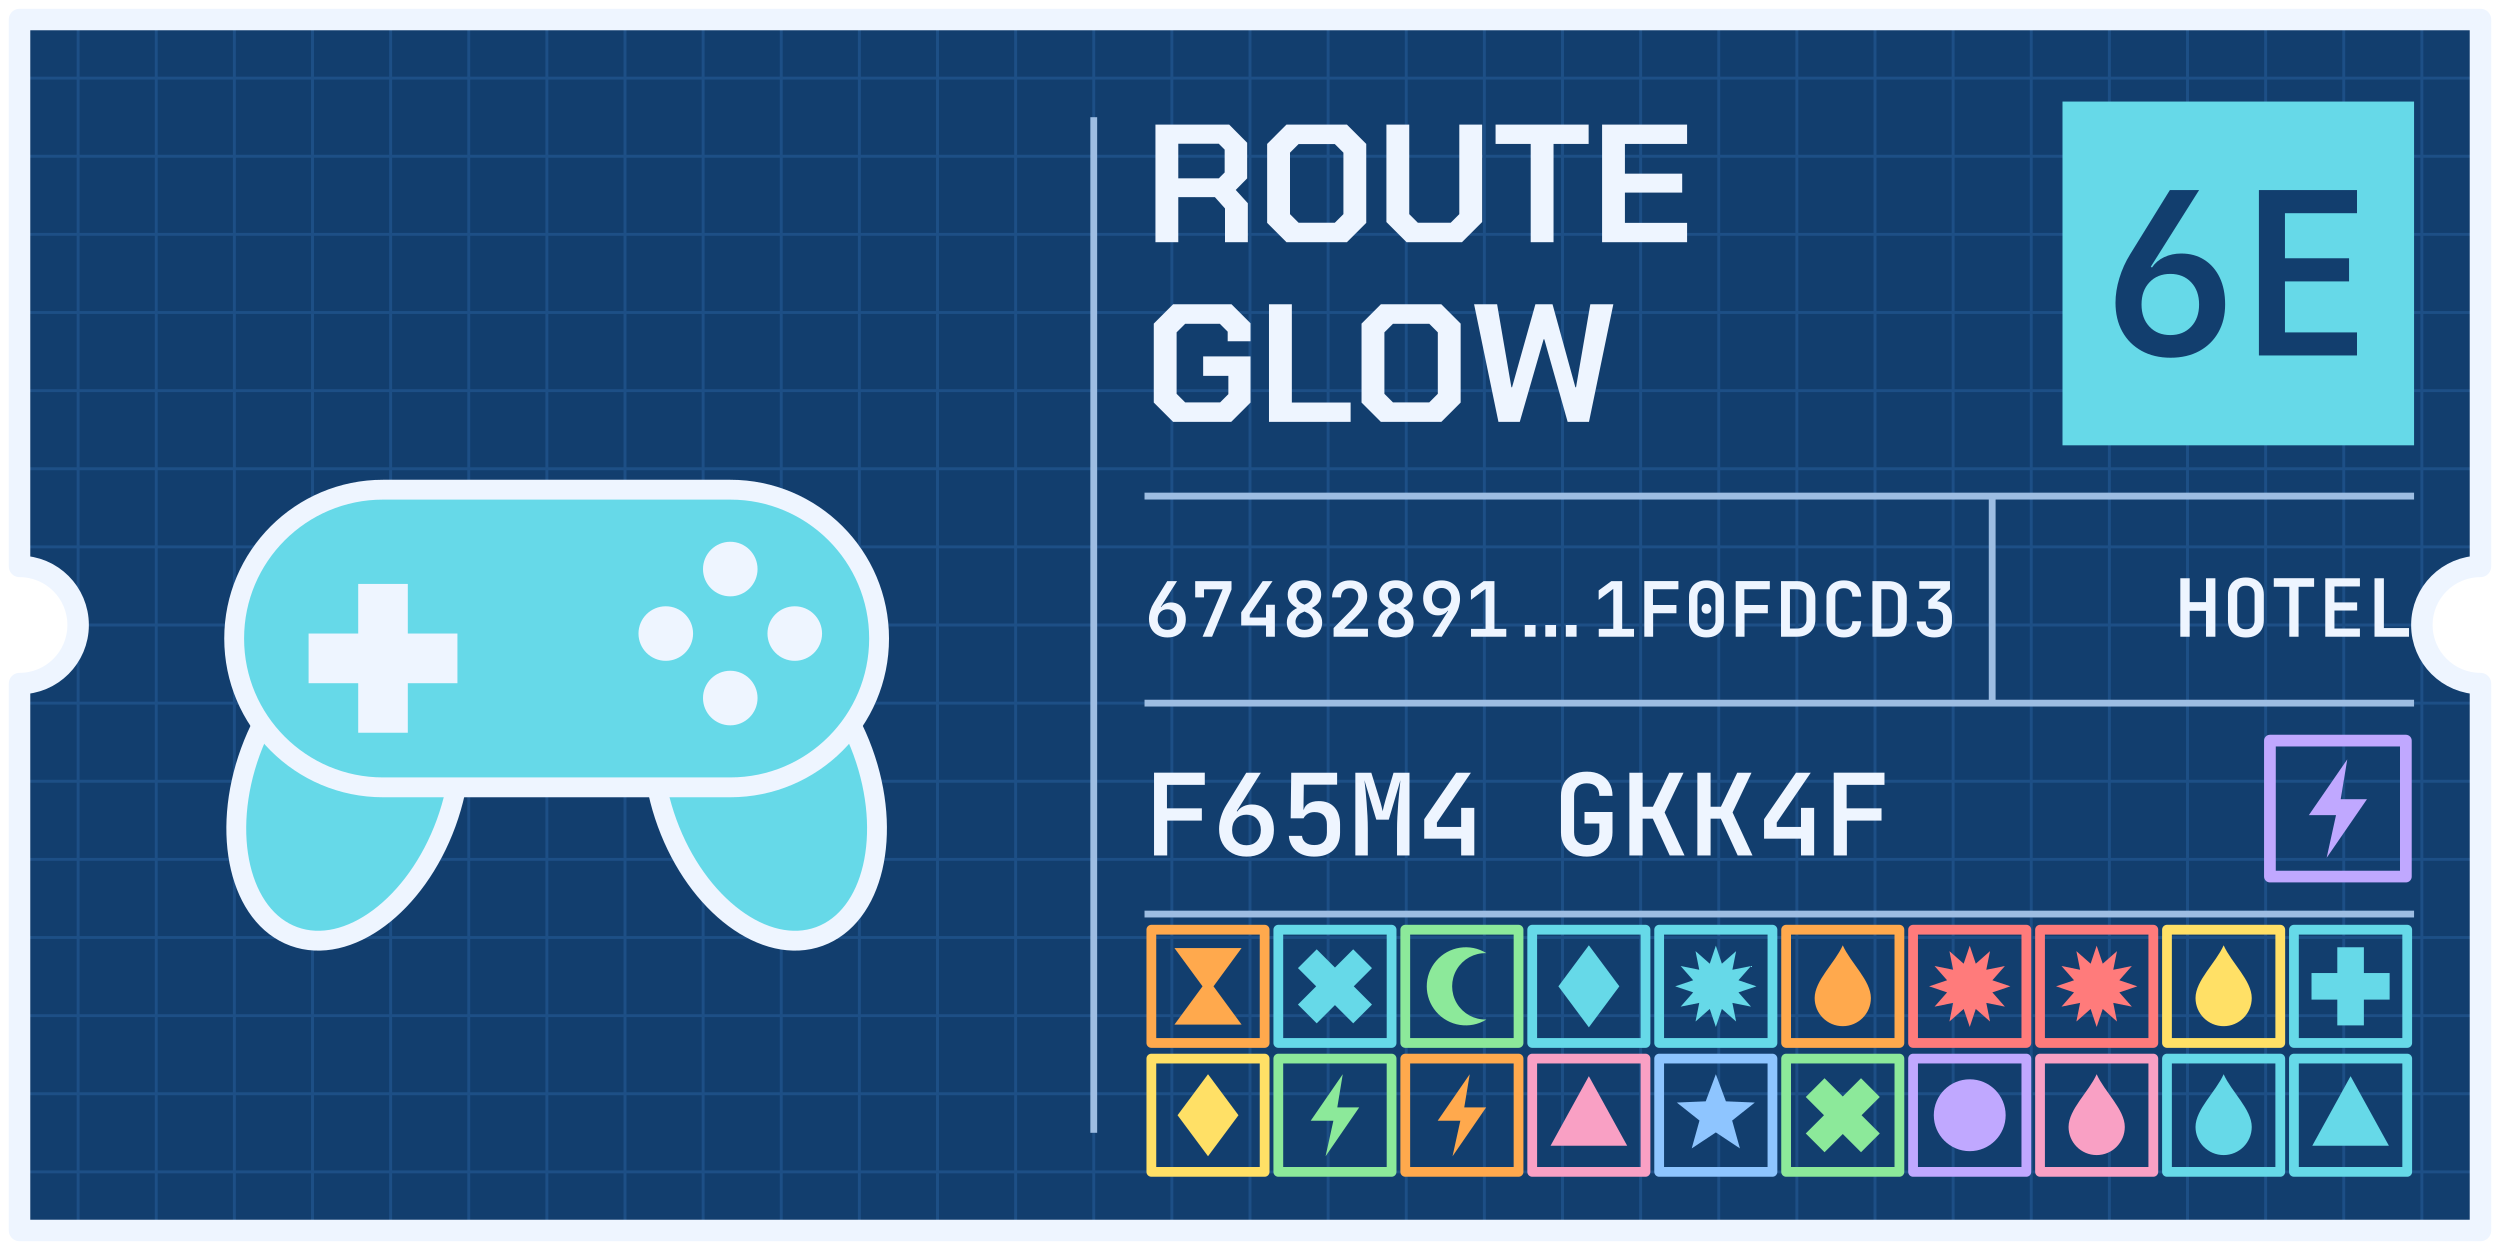
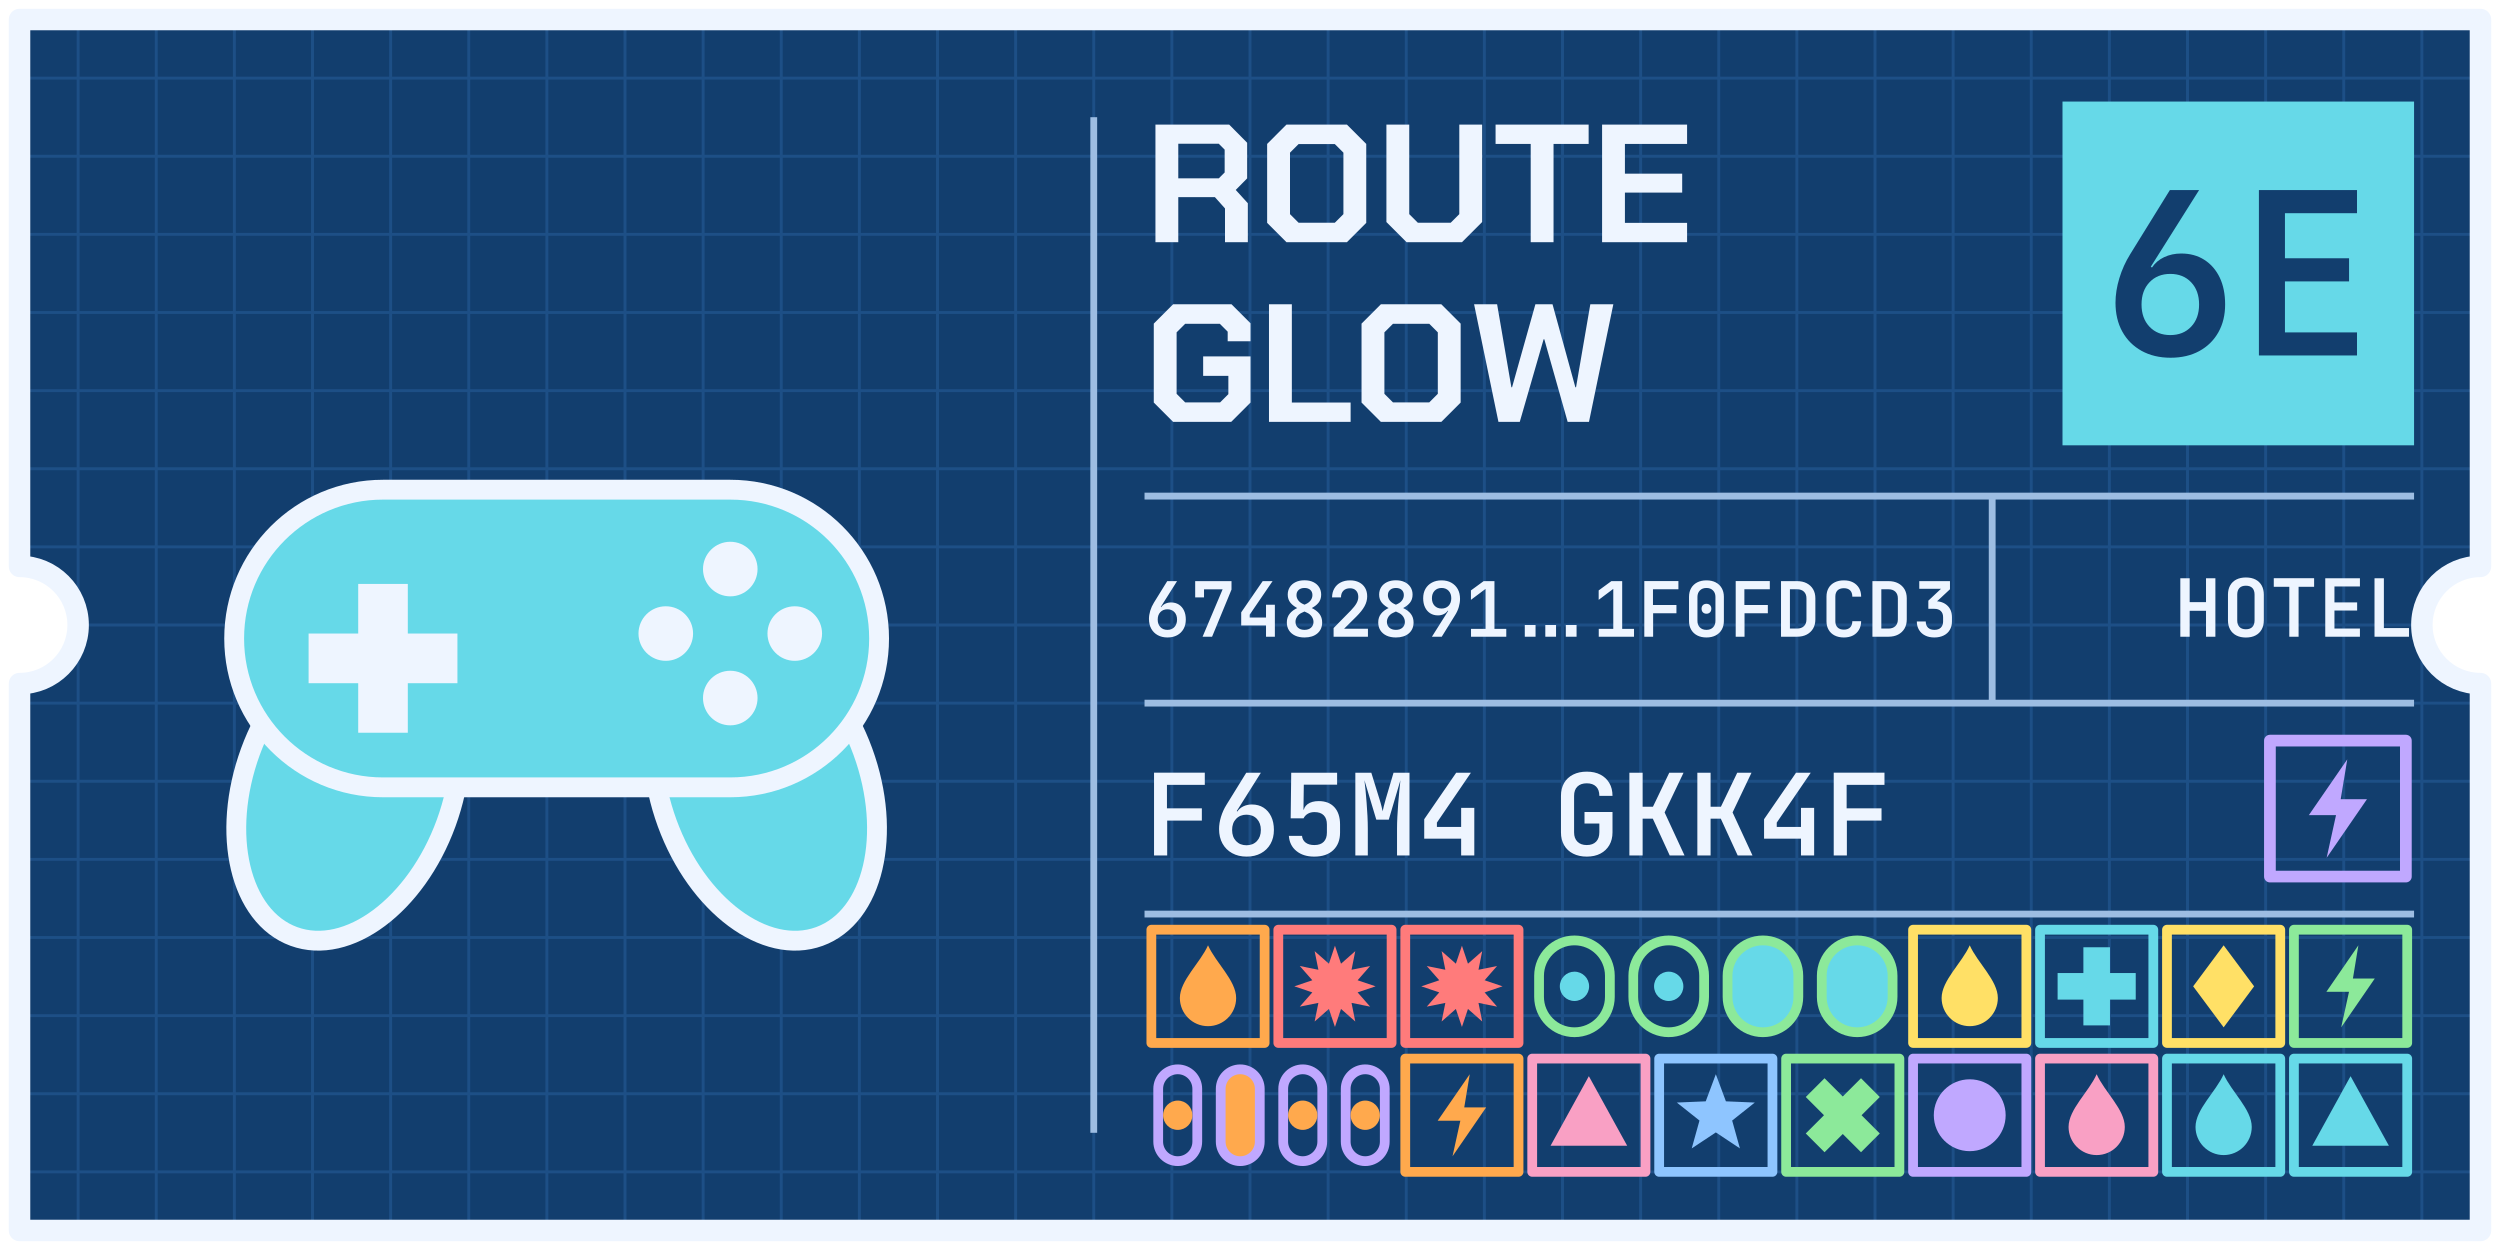
<svg xmlns="http://www.w3.org/2000/svg" viewBox="0 0 960 480" width="256" height="128">
  <defs>
    <clipPath id="c0">
      <path d="M7.5 7.5L952.5 7.5L952.5 7.5L952.5 217.5L952.5 217.5C940.07 217.5 930 227.57 930 240C930 252.43 940.07 262.5 952.5 262.5L952.5 472.5L952.5 472.5L7.5 472.5L7.5 472.5L7.5 262.5L7.5 262.5C19.93 262.5 30 252.43 30 240C30 227.57 19.93 217.5 7.5 217.5L7.5 7.5Z" />
    </clipPath>
    <clipPath id="c1">
      <path d="M7.5 0L420 0L420 480L7.5 480Z" />
    </clipPath>
  </defs>
  <path d="M7.5 7.5L952.5 7.5L952.5 7.5L952.5 217.5L952.5 217.5C940.07 217.5 930 227.57 930 240C930 252.43 940.07 262.5 952.5 262.5L952.5 472.5L952.5 472.5L7.5 472.5L7.5 472.5L7.5 262.5L7.5 262.5C19.93 262.5 30 252.43 30 240C30 227.57 19.93 217.5 7.5 217.5L7.5 7.5Z" fill="#123E6E" />
  <g clip-path="url(#c0)">
    <path d="M30 0L30 480M60 0L60 480M90 0L90 480M120 0L120 480M150 0L150 480M180 0L180 480M210 0L210 480M240 0L240 480M270 0L270 480M300 0L300 480M330 0L330 480M360 0L360 480M390 0L390 480M420 0L420 480M450 0L450 480M480 0L480 480M510 0L510 480M540 0L540 480M570 0L570 480M600 0L600 480M630 0L630 480M660 0L660 480M690 0L690 480M720 0L720 480M750 0L750 480M780 0L780 480M810 0L810 480M840 0L840 480M870 0L870 480M900 0L900 480M930 0L930 480M0 30L960 30M0 60L960 60M0 90L960 90M0 120L960 120M0 150L960 150M0 180L960 180M0 210L960 210M0 240L960 240M0 270L960 270M0 300L960 300M0 330L960 330M0 360L960 360M0 390L960 390M0 420L960 420M0 450L960 450" fill="none" stroke="#1D4F86" stroke-width="1.12" stroke-linejoin="round" />
    <g clip-path="url(#c1)" />
  </g>
  <path d="M171.32 316.06L171.32 316.06C159.78 347.68 133.59 367.18 112.84 359.6C92.08 352.03 84.62 320.25 96.16 288.62C107.7 257 133.89 237.5 154.64 245.08C175.4 252.65 182.86 284.43 171.32 316.06" fill="#66D9E8" />
  <path d="M171.32 316.06L171.32 316.06C159.78 347.68 133.59 367.18 112.84 359.6C92.08 352.03 84.62 320.25 96.16 288.62C107.7 257 133.89 237.5 154.64 245.08C175.4 252.65 182.86 284.43 171.32 316.06" fill="none" stroke="#EEF5FF" stroke-width="7.62" stroke-linecap="round" stroke-linejoin="round" />
  <path d="M331.34 288.62L331.34 288.62C342.88 320.25 335.42 352.03 314.66 359.6C293.91 367.18 267.72 347.68 256.18 316.06C244.64 284.43 252.1 252.65 272.86 245.08C293.61 237.5 319.8 257 331.34 288.62" fill="#66D9E8" />
  <path d="M331.34 288.62L331.34 288.62C342.88 320.25 335.42 352.03 314.66 359.6C293.91 367.18 267.72 347.68 256.18 316.06C244.64 284.43 252.1 252.65 272.86 245.08C293.61 237.5 319.8 257 331.34 288.62" fill="none" stroke="#EEF5FF" stroke-width="7.62" stroke-linecap="round" stroke-linejoin="round" />
  <path d="M147.07 188.04L280.43 188.04L280.43 188.04C311.99 188.04 337.57 213.63 337.57 245.19L337.57 245.19L337.57 245.19C337.57 276.75 311.99 302.34 280.43 302.34L147.07 302.34L147.07 302.34C115.51 302.34 89.92 276.75 89.92 245.19L89.92 245.19L89.92 245.19C89.92 213.63 115.51 188.04 147.07 188.04Z" fill="#66D9E8" />
  <path d="M147.07 188.04L280.43 188.04L280.43 188.04C311.99 188.04 337.57 213.63 337.57 245.19L337.57 245.19L337.57 245.19C337.57 276.75 311.99 302.34 280.43 302.34L147.07 302.34L147.07 302.34C115.51 302.34 89.92 276.75 89.92 245.19L89.92 245.19L89.92 245.19C89.92 213.63 115.51 188.04 147.07 188.04Z" fill="none" stroke="#EEF5FF" stroke-width="7.62" stroke-linecap="round" stroke-linejoin="round" />
  <path d="M137.55 224.24L156.6 224.24L156.6 243.29L175.65 243.29L175.65 262.34L156.6 262.34L156.6 281.38L137.55 281.38L137.55 262.34L118.5 262.34L118.5 243.29L137.55 243.29ZM290.9 218.52L290.9 218.52C290.9 224.31 286.21 229 280.43 229C274.64 229 269.95 224.31 269.95 218.52C269.95 212.73 274.64 208.04 280.43 208.04C286.21 208.04 290.9 212.73 290.9 218.52M315.67 243.29L315.67 243.29C315.67 249.07 310.98 253.76 305.19 253.76C299.4 253.76 294.71 249.07 294.71 243.29C294.71 237.5 299.4 232.81 305.19 232.81C310.98 232.81 315.67 237.5 315.67 243.29M266.14 243.29L266.14 243.29C266.14 249.07 261.45 253.76 255.66 253.76C249.87 253.76 245.18 249.07 245.18 243.29C245.18 237.5 249.87 232.81 255.66 232.81C261.45 232.81 266.14 237.5 266.14 243.29M290.9 268.05L290.9 268.05C290.9 273.84 286.21 278.53 280.43 278.53C274.64 278.53 269.95 273.84 269.95 268.05C269.95 262.26 274.64 257.57 280.43 257.57C286.21 257.57 290.9 262.26 290.9 268.05" fill="#EEF5FF" />
  <path d="M420 45L420 435" fill="none" stroke="#9DBDE2" stroke-width="2.62" stroke-linejoin="round" />
  <path d="M479.17 78.04L479.17 93L470.4 93L470.4 80.04L466.53 75.71L452.46 75.71L452.46 93L443.69 93L443.69 47.85L472.01 47.85L478.91 54.82L478.91 68.49L474.52 72.94ZM452.46 68.49L468.01 68.49L470.27 66.23L470.27 57.46L468.01 55.2L452.46 55.2ZM486.58 85.58L486.58 55.27L494 47.85L517.22 47.85L524.64 55.27L524.64 85.58L517.22 93L494 93ZM512.58 85.52L515.87 82.23L515.87 58.62L512.58 55.33L498.65 55.33L495.36 58.62L495.36 82.23L498.65 85.52ZM532.38 85.26L532.38 47.85L541.15 47.85L541.15 82.23L544.44 85.52L557.08 85.52L560.37 82.23L560.37 47.85L569.14 47.85L569.14 85.26L561.4 93L540.12 93ZM587.79 55.27L574.3 55.27L574.3 47.85L610.04 47.85L610.04 55.27L596.56 55.27L596.56 93L587.79 93ZM615.2 47.85L647.84 47.85L647.84 55.27L623.97 55.27L623.97 66.68L645.96 66.68L645.96 73.97L623.97 73.97L623.97 85.58L647.84 85.58L647.84 93L615.2 93Z" fill="#EEF5FF" />
  <path d="M443.05 154.58L443.05 124.27L450.47 116.85L472.91 116.85L480.2 124.14L480.2 131.04L471.43 131.04L471.43 127.36L468.4 124.33L455.11 124.33L451.82 127.62L451.82 151.23L455.11 154.52L468.52 154.52L471.69 151.36L471.69 144.33L462.01 144.33L462.01 136.85L480.2 136.85L480.2 154.58L472.78 162L450.47 162ZM487.29 116.85L496.07 116.85L496.07 154.58L518.64 154.58L518.64 162L487.29 162ZM522.83 154.58L522.83 124.27L530.25 116.85L553.47 116.85L560.89 124.27L560.89 154.58L553.47 162L530.25 162ZM548.83 154.52L552.12 151.23L552.12 127.62L548.83 124.33L534.9 124.33L531.61 127.62L531.61 151.23L534.9 154.52ZM566.05 116.85L574.89 116.85L580.37 148.71L580.63 148.71L589.59 116.85L596.17 116.85L604.94 148.71L605.2 148.71L610.68 116.85L619.52 116.85L610.17 162L601.98 162L593.01 130.27L592.75 130.27L583.59 162L575.4 162Z" fill="#EEF5FF" />
  <path d="M792 39L927 39L927 171L792 171Z" fill="#66D9E8" />
  <path d="M833.49 137.37Q827.14 137.37 822.35 134.72Q817.57 132.06 814.96 127.32Q812.35 122.58 812.35 116.23Q812.35 111.7 813.83 106.83Q815.3 101.96 818 97.61L833.23 72.99L844.45 72.99L825.92 102.4L826.35 102.74Q828.09 100.13 831.05 98.74Q834.01 97.35 837.58 97.35Q842.71 97.35 846.49 99.79Q850.28 102.22 852.37 106.57Q854.45 110.92 854.45 116.92Q854.45 123.02 851.84 127.63Q849.23 132.24 844.54 134.8Q839.84 137.37 833.49 137.37ZM833.4 128.67Q838.36 128.67 841.4 125.45Q844.45 122.23 844.45 116.92Q844.45 111.62 841.4 108.4Q838.36 105.18 833.4 105.18Q828.44 105.18 825.4 108.4Q822.35 111.62 822.35 116.92Q822.35 122.23 825.4 125.45Q828.44 128.67 833.4 128.67ZM867.42 136.5L867.42 72.99L905.09 72.99L905.09 81.86L877.42 81.86L877.42 99.18L902.04 99.18L902.04 108.05L877.42 108.05L877.42 127.63L905.09 127.63L905.09 136.5Z" fill="#123E6E" />
  <path d="M439.5 190.5L927 190.5" fill="none" stroke="#9DBDE2" stroke-width="2.62" stroke-linejoin="round" />
  <path d="M448.3 244.79Q446.17 244.79 444.56 243.9Q442.95 243.01 442.07 241.41Q441.2 239.82 441.2 237.68Q441.2 236.16 441.69 234.53Q442.19 232.89 443.1 231.43L448.22 223.15L451.99 223.15L445.76 233.03L445.91 233.15Q446.49 232.27 447.49 231.81Q448.48 231.34 449.68 231.34Q451.4 231.34 452.68 232.16Q453.95 232.98 454.65 234.44Q455.35 235.9 455.35 237.92Q455.35 239.97 454.48 241.52Q453.6 243.07 452.02 243.93Q450.44 244.79 448.3 244.79ZM448.28 241.87Q449.94 241.87 450.97 240.79Q451.99 239.7 451.99 237.92Q451.99 236.13 450.97 235.05Q449.94 233.97 448.28 233.97Q446.61 233.97 445.58 235.05Q444.56 236.13 444.56 237.92Q444.56 239.7 445.58 240.79Q446.61 241.87 448.28 241.87ZM461.79 244.5L469.48 226.31L462.34 226.31L462.34 229.41L458.95 229.41L458.95 223.15L472.9 223.15L472.9 226.39L465.44 244.5ZM486.15 244.5L486.15 240.17L476.62 240.17L476.62 235.14L484.87 223.15L488.67 223.15L479.89 236.02L479.89 237.13L486.15 237.13L486.15 232.22L489.55 232.22L489.55 244.5ZM500.93 244.79Q498.85 244.79 497.33 244.08Q495.81 243.36 494.97 242.06Q494.14 240.76 494.14 239Q494.14 237.07 495.21 235.7Q496.27 234.32 498.44 233.33L501.6 231.89Q502.71 231.37 503.34 230.47Q503.97 229.58 503.97 228.5Q503.97 227.24 503.15 226.51Q502.33 225.78 500.93 225.78Q499.52 225.78 498.69 226.53Q497.85 227.27 497.85 228.53Q497.85 229.58 498.48 230.46Q499.11 231.34 500.19 231.86L503.35 233.3Q505.63 234.35 506.67 235.74Q507.71 237.13 507.71 239Q507.71 241.66 505.88 243.23Q504.05 244.79 500.93 244.79ZM500.93 241.87Q502.5 241.87 503.44 241.02Q504.38 240.17 504.38 238.83Q504.38 237.74 503.73 236.79Q503.09 235.84 501.98 235.32L498.67 233.77Q496.6 232.77 495.54 231.47Q494.49 230.17 494.49 228.35Q494.49 226.72 495.28 225.47Q496.07 224.23 497.52 223.53Q498.97 222.83 500.93 222.83Q502.88 222.83 504.32 223.53Q505.75 224.23 506.54 225.47Q507.33 226.72 507.33 228.35Q507.33 230.2 506.29 231.48Q505.25 232.77 503.15 233.79L499.81 235.34Q498.73 235.84 498.1 236.78Q497.47 237.71 497.47 238.77Q497.47 240.17 498.41 241.02Q499.35 241.87 500.93 241.87ZM512.1 244.5L512.1 241.17L518.74 234.41Q520.2 232.89 520.89 231.67Q521.58 230.46 521.58 229.23Q521.58 227.68 520.73 226.79Q519.88 225.9 518.42 225.9Q516.78 225.9 515.86 226.83Q514.94 227.77 514.94 229.41L511.51 229.41Q511.54 227.39 512.41 225.93Q513.27 224.46 514.82 223.66Q516.37 222.86 518.45 222.86Q520.43 222.86 521.91 223.62Q523.39 224.38 524.19 225.75Q525 227.13 525 229Q525 230.93 524 232.77Q523.01 234.61 520.79 236.81L516.14 241.43L525.29 241.43L525.29 244.5ZM536.03 244.79Q533.95 244.79 532.43 244.08Q530.91 243.36 530.07 242.06Q529.24 240.76 529.24 239Q529.24 237.07 530.31 235.7Q531.37 234.32 533.54 233.33L536.7 231.89Q537.81 231.37 538.44 230.47Q539.07 229.58 539.07 228.5Q539.07 227.24 538.25 226.51Q537.43 225.78 536.03 225.78Q534.62 225.78 533.79 226.53Q532.95 227.27 532.95 228.53Q532.95 229.58 533.58 230.46Q534.21 231.34 535.29 231.86L538.45 233.3Q540.73 234.35 541.77 235.74Q542.81 237.13 542.81 239Q542.81 241.66 540.98 243.23Q539.15 244.79 536.03 244.79ZM536.03 241.87Q537.6 241.87 538.54 241.02Q539.48 240.17 539.48 238.83Q539.48 237.74 538.83 236.79Q538.19 235.84 537.08 235.32L533.77 233.77Q531.7 232.77 530.64 231.47Q529.59 230.17 529.59 228.35Q529.59 226.72 530.38 225.47Q531.17 224.23 532.62 223.53Q534.07 222.83 536.03 222.83Q537.98 222.83 539.42 223.53Q540.85 224.23 541.64 225.47Q542.43 226.72 542.43 228.35Q542.43 230.2 541.39 231.48Q540.35 232.77 538.25 233.79L534.91 235.34Q533.83 235.84 533.2 236.78Q532.57 237.71 532.57 238.77Q532.57 240.17 533.51 241.02Q534.45 241.87 536.03 241.87ZM549.86 244.5L556.09 234.61L555.94 234.5Q555.36 235.37 554.36 235.84Q553.37 236.31 552.17 236.31Q550.45 236.31 549.17 235.49Q547.9 234.67 547.2 233.19Q546.5 231.72 546.5 229.73Q546.5 227.65 547.37 226.12Q548.25 224.58 549.85 223.72Q551.44 222.86 553.55 222.86Q555.71 222.86 557.3 223.75Q558.9 224.64 559.78 226.22Q560.65 227.8 560.65 229.96Q560.65 231.48 560.17 233.12Q559.69 234.76 558.75 236.22L553.63 244.5ZM553.58 233.68Q555.24 233.68 556.27 232.6Q557.29 231.51 557.29 229.73Q557.29 227.94 556.27 226.86Q555.24 225.78 553.58 225.78Q551.91 225.78 550.88 226.86Q549.86 227.94 549.86 229.73Q549.86 231.51 550.88 232.6Q551.91 233.68 553.58 233.68ZM564.87 244.5L564.87 241.49L570.45 241.49L570.45 226.13L564.84 230.34L564.84 226.72L569.72 223.15L573.87 223.15L573.87 241.49L578.41 241.49L578.41 244.5Z" fill="#EEF5FF" />
  <path d="M585.52 240L589.65 240L589.65 244.5L585.52 244.5ZM593.4 240L597.52 240L597.52 244.5L593.4 244.5ZM601.27 240L605.4 240L605.4 244.5L601.27 244.5Z" fill="#EEF5FF" />
  <path d="M613.92 244.5L613.92 241.49L619.5 241.49L619.5 226.13L613.89 230.34L613.89 226.72L618.77 223.15L622.92 223.15L622.92 241.49L627.46 241.49L627.46 244.5ZM631.41 244.5L631.41 223.12L644.51 223.12L644.51 226.28L634.74 226.28L634.74 232.33L643.75 232.33L643.75 235.49L634.8 235.49L634.8 244.5ZM655.28 244.79Q653.23 244.79 651.72 244Q650.21 243.21 649.4 241.78Q648.58 240.35 648.58 238.45L648.58 229.2Q648.58 227.27 649.4 225.85Q650.21 224.43 651.72 223.64Q653.23 222.86 655.28 222.86Q657.35 222.86 658.84 223.64Q660.34 224.43 661.15 225.85Q661.97 227.27 661.97 229.2L661.97 238.45Q661.97 240.35 661.15 241.78Q660.34 243.21 658.83 244Q657.32 244.79 655.28 244.79ZM655.28 241.87Q656.85 241.87 657.79 240.92Q658.73 239.97 658.73 238.45L658.73 229.2Q658.73 227.68 657.79 226.73Q656.85 225.78 655.28 225.78Q653.7 225.78 652.76 226.73Q651.82 227.68 651.82 229.2L651.82 238.45Q651.82 239.97 652.76 240.92Q653.7 241.87 655.28 241.87ZM655.28 235.67Q654.43 235.67 653.91 235.14Q653.4 234.61 653.4 233.74Q653.4 232.89 653.91 232.38Q654.43 231.86 655.28 231.86Q656.12 231.86 656.64 232.38Q657.15 232.89 657.15 233.74Q657.15 234.61 656.64 235.14Q656.12 235.67 655.28 235.67ZM666.51 244.5L666.51 223.12L679.61 223.12L679.61 226.28L669.84 226.28L669.84 232.33L678.85 232.33L678.85 235.49L669.9 235.49L669.9 244.5ZM683.91 244.5L683.91 223.15L690.05 223.15Q692.22 223.15 693.78 223.97Q695.35 224.79 696.23 226.26Q697.1 227.74 697.1 229.76L697.1 237.86Q697.1 239.88 696.23 241.37Q695.35 242.86 693.78 243.68Q692.22 244.5 690.05 244.5ZM687.33 241.37L690.05 241.37Q691.75 241.37 692.72 240.43Q693.68 239.5 693.68 237.86L693.68 229.76Q693.68 228.15 692.72 227.21Q691.75 226.28 690.05 226.28L687.33 226.28ZM708.04 244.79Q706.02 244.79 704.52 244.03Q703.01 243.27 702.19 241.85Q701.37 240.43 701.37 238.53L701.37 229.11Q701.37 227.18 702.19 225.78Q703.01 224.38 704.52 223.62Q706.02 222.86 708.04 222.86Q710.09 222.86 711.57 223.63Q713.04 224.41 713.86 225.79Q714.68 227.18 714.68 229.11L711.29 229.11Q711.29 227.53 710.44 226.7Q709.59 225.87 708.04 225.87Q706.49 225.87 705.63 226.7Q704.77 227.53 704.77 229.11L704.77 238.53Q704.77 240.08 705.63 240.93Q706.49 241.78 708.04 241.78Q709.59 241.78 710.44 240.93Q711.29 240.08 711.29 238.53L714.68 238.53Q714.68 240.41 713.86 241.82Q713.04 243.24 711.57 244.02Q710.09 244.79 708.04 244.79ZM719.01 244.5L719.01 223.15L725.15 223.15Q727.32 223.15 728.88 223.97Q730.45 224.79 731.33 226.26Q732.2 227.74 732.2 229.76L732.2 237.86Q732.2 239.88 731.33 241.37Q730.45 242.86 728.88 243.68Q727.32 244.5 725.15 244.5ZM722.43 241.37L725.15 241.37Q726.85 241.37 727.82 240.43Q728.78 239.5 728.78 237.86L728.78 229.76Q728.78 228.15 727.82 227.21Q726.85 226.28 725.15 226.28L722.43 226.28ZM742.79 244.79Q740.74 244.79 739.24 244.03Q737.73 243.27 736.9 241.88Q736.06 240.49 736.06 238.65L739.49 238.65Q739.49 240.17 740.36 241.02Q741.24 241.87 742.82 241.87Q744.43 241.87 745.29 240.99Q746.15 240.11 746.15 238.65L746.15 237.01Q746.15 235.49 745.28 234.64Q744.4 233.79 742.82 233.79L740.48 233.79L740.48 230.66L745.34 226.1L737 226.1L737 223.15L748.79 223.15L748.79 226.28L742.85 231.81L742.85 230.84Q745.95 230.84 747.75 232.51Q749.55 234.17 749.55 237.01L749.55 238.65Q749.55 240.49 748.73 241.88Q747.91 243.27 746.37 244.03Q744.84 244.79 742.79 244.79Z" fill="#EEF5FF" />
  <path d="M765 190.5L765 270" fill="none" stroke="#9DBDE2" stroke-width="2.62" stroke-linejoin="round" />
  <path d="M837.24 244.5L837.24 222.05L840.84 222.05L840.84 231.22L847.11 231.22L847.11 222.05L850.71 222.05L850.71 244.5L847.11 244.5L847.11 234.54L840.84 234.54L840.84 244.5ZM862.42 244.81Q860.3 244.81 858.75 244.01Q857.2 243.21 856.37 241.72Q855.54 240.23 855.54 238.23L855.54 228.33Q855.54 226.3 856.37 224.82Q857.2 223.34 858.75 222.54Q860.3 221.75 862.42 221.75Q864.58 221.75 866.11 222.54Q867.65 223.34 868.48 224.82Q869.31 226.3 869.31 228.33L869.31 238.23Q869.31 240.23 868.48 241.72Q867.65 243.21 866.11 244.01Q864.58 244.81 862.42 244.81ZM862.42 241.64Q864.05 241.64 864.9 240.75Q865.75 239.86 865.75 238.23L865.75 228.33Q865.75 226.67 864.9 225.79Q864.05 224.91 862.42 224.91Q860.8 224.91 859.95 225.79Q859.1 226.67 859.1 228.33L859.1 238.23Q859.1 239.86 859.96 240.75Q860.83 241.64 862.42 241.64ZM879.09 244.5L879.09 225.34L873.13 225.34L873.13 222.02L888.62 222.02L888.62 225.34L882.66 225.34L882.66 244.5ZM892.9 244.5L892.9 222.05L906.21 222.05L906.21 225.19L896.43 225.19L896.43 231.31L905.14 231.31L905.14 234.44L896.43 234.44L896.43 241.36L906.21 241.36L906.21 244.5ZM911.81 244.5L911.81 222.05L915.41 222.05L915.41 241.18L925.06 241.18L925.06 244.5Z" fill="#EEF5FF" />
  <path d="M439.5 270L927 270" fill="none" stroke="#9DBDE2" stroke-width="2.62" stroke-linejoin="round" />
  <path d="M443.15 328.5L443.15 296.7L462.64 296.7L462.64 301.4L448.11 301.4L448.11 310.4L461.51 310.4L461.51 315.1L448.2 315.1L448.2 328.5ZM478.69 328.94Q475.52 328.94 473.13 327.61Q470.73 326.28 469.43 323.91Q468.12 321.54 468.12 318.36Q468.12 316.1 468.86 313.67Q469.6 311.23 470.95 309.06L478.56 296.74L484.17 296.74L474.91 311.45L475.13 311.62Q476 310.32 477.48 309.62Q478.95 308.92 480.74 308.92Q483.3 308.92 485.2 310.14Q487.09 311.36 488.13 313.54Q489.18 315.71 489.18 318.71Q489.18 321.76 487.87 324.06Q486.57 326.37 484.22 327.65Q481.87 328.94 478.69 328.94ZM478.65 324.58Q481.13 324.58 482.65 322.98Q484.17 321.37 484.17 318.71Q484.17 316.06 482.65 314.45Q481.13 312.84 478.65 312.84Q476.17 312.84 474.65 314.45Q473.13 316.06 473.13 318.71Q473.13 321.37 474.65 322.98Q476.17 324.58 478.65 324.58ZM504.66 328.94Q500.44 328.94 497.81 326.78Q495.18 324.63 494.92 320.97L499.97 320.97Q500.14 322.63 501.36 323.56Q502.58 324.5 504.71 324.5Q507.1 324.5 508.32 323.24Q509.54 321.98 509.54 319.71L509.54 316.62Q509.54 314.32 508.32 313.08Q507.1 311.84 504.75 311.84Q503.27 311.84 502.18 312.49Q501.1 313.14 500.57 314.23L495.62 314.23L495.83 296.74L513.45 296.74L513.45 301.31L500.66 301.31L500.53 310.88L501.79 310.88L500.53 312.01Q500.53 309.97 502.12 308.79Q503.71 307.62 506.4 307.62Q510.27 307.62 512.43 309.99Q514.58 312.36 514.58 316.62L514.58 319.71Q514.58 323.98 511.97 326.46Q509.36 328.94 504.66 328.94ZM520.45 328.5L520.45 296.74L526.59 296.74L529.72 306.88Q530.2 308.36 530.5 309.64Q530.81 310.93 530.94 311.53Q531.07 310.93 531.37 309.64Q531.68 308.36 532.11 306.88L535.11 296.74L541.25 296.74L541.25 328.5L536.46 328.5L536.46 318.23Q536.46 316.1 536.59 313.58Q536.72 311.06 536.92 308.49Q537.11 305.92 537.35 303.6Q537.59 301.27 537.77 299.57L533.29 314.75L528.5 314.75L523.93 299.57Q524.15 301.23 524.37 303.47Q524.59 305.71 524.78 308.25Q524.98 310.8 525.11 313.36Q525.24 315.93 525.24 318.23L525.24 328.5ZM561.08 328.5L561.08 322.06L546.9 322.06L546.9 314.58L559.17 296.74L564.82 296.74L551.77 315.88L551.77 317.54L561.08 317.54L561.08 310.23L566.13 310.23L566.13 328.5ZM609.32 328.94Q606.32 328.94 604.08 327.8Q601.84 326.67 600.62 324.56Q599.41 322.45 599.41 319.63L599.41 305.62Q599.41 302.75 600.62 300.66Q601.84 298.57 604.08 297.44Q606.32 296.31 609.32 296.31Q612.37 296.31 614.57 297.46Q616.76 298.62 617.98 300.68Q619.2 302.75 619.2 305.62L614.15 305.62Q614.15 303.27 612.89 302.03Q611.63 300.79 609.32 300.79Q607.02 300.79 605.74 302.03Q604.45 303.27 604.45 305.62L604.45 319.63Q604.45 321.93 605.74 323.21Q607.02 324.5 609.32 324.5Q611.63 324.5 612.89 323.21Q614.15 321.93 614.15 319.58L614.15 316.23L608.45 316.23L608.45 311.8L619.2 311.8L619.2 319.63Q619.2 322.45 617.98 324.54Q616.76 326.63 614.57 327.78Q612.37 328.94 609.32 328.94ZM625.68 328.5L625.68 296.74L630.77 296.74L630.77 309.79L634.73 309.79L640.99 296.74L646.47 296.74L639.21 311.97L646.86 328.5L641.17 328.5L634.68 314.36L630.77 314.36L630.77 328.5ZM651.78 328.5L651.78 296.74L656.87 296.74L656.87 309.79L660.83 309.79L667.09 296.74L672.57 296.74L665.31 311.97L672.96 328.5L667.27 328.5L660.78 314.36L656.87 314.36L656.87 328.5ZM691.58 328.5L691.58 322.06L677.4 322.06L677.4 314.58L689.67 296.74L695.32 296.74L682.27 315.88L682.27 317.54L691.58 317.54L691.58 310.23L696.63 310.23L696.63 328.5ZM704.15 328.5L704.15 296.7L723.64 296.7L723.64 301.4L709.11 301.4L709.11 310.4L722.51 310.4L722.51 315.1L709.2 315.1L709.2 328.5Z" fill="#EEF5FF" />
  <path d="M871.65 284.4L923.85 284.4L923.85 336.6L871.65 336.6Z" fill="none" stroke="#C0A8FF" stroke-width="4.5" stroke-linejoin="round" />
  <path d="M901.35 291.6L886.59 313.02L897.03 313.02L893.43 329.4L908.91 306.9L898.83 306.9Z" fill="#C0A8FF" />
  <path d="M439.5 351L927 351" fill="none" stroke="#9DBDE2" stroke-width="2.62" stroke-linejoin="round" />
  <path d="M442.12 357L485.62 357L485.62 400.5L442.12 400.5Z" fill="none" stroke="#FFA94D" stroke-width="3.75" stroke-linejoin="round" />
-   <path d="M450.98 364.05L476.77 364.05L465.98 378.75L476.77 393.45L450.98 393.45L461.77 378.75Z" fill="#FFA94D" />
-   <path d="M490.87 357L534.37 357L534.37 400.5L490.87 400.5Z" fill="none" stroke="#66D9E8" stroke-width="3.75" stroke-linejoin="round" />
-   <path d="M519.63 364.54L526.84 371.75L519.84 378.75L526.84 385.75L519.63 392.96L512.62 385.96L505.62 392.96L498.41 385.75L505.41 378.75L498.41 371.75L505.62 364.54L512.62 371.54Z" fill="#66D9E8" />
-   <path d="M539.62 357L583.12 357L583.12 400.5L539.62 400.5Z" fill="none" stroke="#8CE99A" stroke-width="3.75" stroke-linejoin="round" />
-   <path d="M570.79 391.49C564.5 395.4 556.31 394.13 551.49 388.51C546.67 382.9 546.67 374.6 551.49 368.99C556.31 363.37 564.5 362.1 570.79 366.01L570.79 366.01C566.14 365.86 561.77 368.25 559.4 372.26C557.03 376.26 557.03 381.24 559.4 385.24C561.77 389.25 566.14 391.64 570.79 391.49Z" fill="#8CE99A" />
-   <path d="M588.37 357L631.87 357L631.87 400.5L588.37 400.5Z" fill="none" stroke="#66D9E8" stroke-width="3.75" stroke-linejoin="round" />
-   <path d="M610.12 363L621.83 378.75L610.12 394.5L598.42 378.75Z" fill="#66D9E8" />
-   <path d="M637.12 357L680.62 357L680.62 400.5L637.12 400.5Z" fill="none" stroke="#66D9E8" stroke-width="3.75" stroke-linejoin="round" />
-   <path d="M658.88 363.15L661.2 370.06L666.67 365.24L665.24 372.39L672.38 370.95L667.57 376.42L674.48 378.75L667.57 381.08L672.38 386.55L665.24 385.11L666.67 392.26L661.2 387.44L658.88 394.35L656.55 387.44L651.08 392.26L652.51 385.11L645.37 386.55L650.18 381.08L643.27 378.75L650.18 376.42L645.37 370.95L652.51 372.39L651.08 365.24L656.55 370.06Z" fill="#66D9E8" />
-   <path d="M685.87 357L729.37 357L729.37 400.5L685.87 400.5Z" fill="none" stroke="#FFA94D" stroke-width="3.75" stroke-linejoin="round" />
-   <path d="M707.62 363C710.62 369.75 718.42 376.5 718.42 383.25L718.42 383.25C718.42 389.21 713.59 394.05 707.62 394.05C701.66 394.05 696.83 389.21 696.83 383.25C696.83 376.5 704.62 369.75 707.62 363Z" fill="#FFA94D" />
-   <path d="M734.62 357L778.12 357L778.12 400.5L734.62 400.5Z" fill="none" stroke="#FF7B7B" stroke-width="3.75" stroke-linejoin="round" />
-   <path d="M756.38 363.15L758.7 370.06L764.17 365.24L762.74 372.39L769.88 370.95L765.07 376.42L771.98 378.75L765.07 381.08L769.88 386.55L762.74 385.11L764.17 392.26L758.7 387.44L756.38 394.35L754.05 387.44L748.58 392.26L750.01 385.11L742.87 386.55L747.68 381.08L740.77 378.75L747.68 376.42L742.87 370.95L750.01 372.39L748.58 365.24L754.05 370.06Z" fill="#FF7B7B" />
-   <path d="M783.37 357L826.87 357L826.87 400.5L783.37 400.5Z" fill="none" stroke="#FF7B7B" stroke-width="3.75" stroke-linejoin="round" />
-   <path d="M805.12 363.15L807.45 370.06L812.92 365.24L811.49 372.39L818.63 370.95L813.82 376.42L820.73 378.75L813.82 381.08L818.63 386.55L811.49 385.11L812.92 392.26L807.45 387.44L805.12 394.35L802.8 387.44L797.33 392.26L798.76 385.11L791.62 386.55L796.43 381.08L789.52 378.75L796.43 376.42L791.62 370.95L798.76 372.39L797.33 365.24L802.8 370.06Z" fill="#FF7B7B" />
+   <path d="M463.88 363C466.88 369.75 474.68 376.5 474.68 383.25L474.68 383.25C474.68 389.21 469.84 394.05 463.88 394.05C457.91 394.05 453.07 389.21 453.07 383.25C453.07 376.5 460.88 369.75 463.88 363Z" fill="#FFA94D" />
+   <path d="M490.87 357L534.37 357L534.37 400.5L490.87 400.5Z" fill="none" stroke="#FF7B7B" stroke-width="3.75" stroke-linejoin="round" />
+   <path d="M512.62 363.15L514.95 370.06L520.42 365.24L518.99 372.39L526.13 370.95L521.32 376.42L528.23 378.75L521.32 381.08L526.13 386.55L518.99 385.11L520.42 392.26L514.95 387.44L512.62 394.35L510.3 387.44L504.82 392.26L506.26 385.11L499.12 386.55L503.93 381.08L497.02 378.75L503.93 376.42L499.12 370.95L506.26 372.39L504.82 365.24L510.3 370.06Z" fill="#FF7B7B" />
+   <path d="M539.62 357L583.12 357L583.12 400.5L539.62 400.5Z" fill="none" stroke="#FF7B7B" stroke-width="3.75" stroke-linejoin="round" />
+   <path d="M561.38 363.15L563.7 370.06L569.17 365.24L567.74 372.39L574.88 370.95L570.07 376.42L576.98 378.75L570.07 381.08L574.88 386.55L567.74 385.11L569.17 392.26L563.7 387.44L561.38 394.35L559.05 387.44L553.58 392.26L555.01 385.11L547.87 386.55L552.68 381.08L545.77 378.75L552.68 376.42L547.87 370.95L555.01 372.39L553.58 365.24L559.05 370.06Z" fill="#FF7B7B" />
+   <path d="M604.59 361.12L604.59 361.12L604.59 361.12C612.1 361.12 618.19 367.21 618.19 374.72L618.19 382.78L618.19 382.78C618.19 390.29 612.1 396.38 604.59 396.38L604.59 396.38L604.59 396.38C597.09 396.38 591 390.29 591 382.78L591 374.72L591 374.72C591 367.21 597.09 361.12 604.59 361.12Z" fill="none" stroke="#8CE99A" stroke-width="3.75" stroke-linejoin="round" />
+   <path d="M610.22 378.75C610.22 381.86 607.7 384.38 604.59 384.38C601.49 384.38 598.97 381.86 598.97 378.75C598.97 375.64 601.49 373.12 604.59 373.12C607.7 373.12 610.22 375.64 610.22 378.75" fill="#66D9E8" />
+   <path d="M640.78 361.12L640.78 361.12L640.78 361.12C648.29 361.12 654.38 367.21 654.38 374.72L654.38 382.78L654.38 382.78C654.38 390.29 648.29 396.38 640.78 396.38L640.78 396.38L640.78 396.38C633.27 396.38 627.19 390.29 627.19 382.78L627.19 374.72L627.19 374.72C627.19 367.21 633.27 361.12 640.78 361.12Z" fill="none" stroke="#8CE99A" stroke-width="3.75" stroke-linejoin="round" />
+   <path d="M646.41 378.75C646.41 381.86 643.89 384.38 640.78 384.38C637.67 384.38 635.16 381.86 635.16 378.75C635.16 375.64 637.67 373.12 640.78 373.12C643.89 373.12 646.41 375.64 646.41 378.75" fill="#66D9E8" />
+   <path d="M676.97 361.12L676.97 361.12L676.97 361.12C684.48 361.12 690.56 367.21 690.56 374.72L690.56 382.78L690.56 382.78C690.56 390.29 684.48 396.38 676.97 396.38L676.97 396.38L676.97 396.38C669.46 396.38 663.38 390.29 663.38 382.78L663.38 374.72L663.38 374.72C663.38 367.21 669.46 361.12 676.97 361.12Z" fill="#66D9E8" />
+   <path d="M676.97 361.12L676.97 361.12L676.97 361.12C684.48 361.12 690.56 367.21 690.56 374.72L690.56 382.78L690.56 382.78C690.56 390.29 684.48 396.38 676.97 396.38L676.97 396.38L676.97 396.38C669.46 396.38 663.38 390.29 663.38 382.78L663.38 374.72L663.38 374.72C663.38 367.21 669.46 361.12 676.97 361.12Z" fill="none" stroke="#8CE99A" stroke-width="3.75" stroke-linejoin="round" />
+   <path d="M713.16 361.12L713.16 361.12L713.16 361.12C720.66 361.12 726.75 367.21 726.75 374.72L726.75 382.78L726.75 382.78C726.75 390.29 720.66 396.38 713.16 396.38L713.16 396.38L713.16 396.38C705.65 396.38 699.56 390.29 699.56 382.78L699.56 374.72L699.56 374.72C699.56 367.21 705.65 361.12 713.16 361.12Z" fill="#66D9E8" />
+   <path d="M713.16 361.12L713.16 361.12L713.16 361.12C720.66 361.12 726.75 367.21 726.75 374.72L726.75 382.78L726.75 382.78C726.75 390.29 720.66 396.38 713.16 396.38L713.16 396.38L713.16 396.38C705.65 396.38 699.56 390.29 699.56 382.78L699.56 374.72L699.56 374.72C699.56 367.21 705.65 361.12 713.16 361.12Z" fill="none" stroke="#8CE99A" stroke-width="3.75" stroke-linejoin="round" />
+   <path d="M734.62 357L778.12 357L778.12 400.5L734.62 400.5Z" fill="none" stroke="#FFE066" stroke-width="3.75" stroke-linejoin="round" />
+   <path d="M756.38 363C759.38 369.75 767.17 376.5 767.17 383.25L767.17 383.25C767.17 389.21 762.34 394.05 756.38 394.05C750.41 394.05 745.58 389.21 745.58 383.25C745.58 376.5 753.38 369.75 756.38 363Z" fill="#FFE066" />
+   <path d="M783.37 357L826.87 357L826.87 400.5L783.37 400.5Z" fill="none" stroke="#66D9E8" stroke-width="3.75" stroke-linejoin="round" />
+   <path d="M800.02 363.75L810.23 363.75L810.23 373.65L820.12 373.65L820.12 383.85L810.23 383.85L810.23 393.75L800.02 393.75L800.02 383.85L790.12 383.85L790.12 373.65L800.02 373.65Z" fill="#66D9E8" />
  <path d="M832.12 357L875.62 357L875.62 400.5L832.12 400.5Z" fill="none" stroke="#FFE066" stroke-width="3.75" stroke-linejoin="round" />
-   <path d="M853.88 363C856.88 369.75 864.67 376.5 864.67 383.25L864.67 383.25C864.67 389.21 859.84 394.05 853.88 394.05C847.91 394.05 843.08 389.21 843.08 383.25C843.08 376.5 850.88 369.75 853.88 363Z" fill="#FFE066" />
-   <path d="M880.87 357L924.37 357L924.37 400.5L880.87 400.5Z" fill="none" stroke="#66D9E8" stroke-width="3.75" stroke-linejoin="round" />
-   <path d="M897.52 363.75L907.73 363.75L907.73 373.65L917.62 373.65L917.62 383.85L907.73 383.85L907.73 393.75L897.52 393.75L897.52 383.85L887.62 383.85L887.62 373.65L897.52 373.65Z" fill="#66D9E8" />
-   <path d="M442.12 406.5L485.62 406.5L485.62 450L442.12 450Z" fill="none" stroke="#FFE066" stroke-width="3.75" stroke-linejoin="round" />
-   <path d="M463.88 412.5L475.57 428.25L463.88 444L452.18 428.25Z" fill="#FFE066" />
-   <path d="M490.87 406.5L534.37 406.5L534.37 450L490.87 450Z" fill="none" stroke="#8CE99A" stroke-width="3.75" stroke-linejoin="round" />
-   <path d="M515.62 412.5L503.32 430.35L512.02 430.35L509.02 444L521.92 425.25L513.52 425.25Z" fill="#8CE99A" />
+   <path d="M853.88 363L865.58 378.75L853.88 394.5L842.17 378.75Z" fill="#FFE066" />
+   <path d="M880.87 357L924.37 357L924.37 400.5L880.87 400.5Z" fill="none" stroke="#8CE99A" stroke-width="3.75" stroke-linejoin="round" />
+   <path d="M905.62 363L893.33 380.85L902.02 380.85L899.02 394.5L911.92 375.75L903.52 375.75Z" fill="#8CE99A" />
+   <path d="M452.25 410.62L452.25 410.62L452.25 410.62C456.39 410.62 459.75 413.98 459.75 418.12L459.75 438.38L459.75 438.38C459.75 442.52 456.39 445.88 452.25 445.88L452.25 445.88L452.25 445.88C448.11 445.88 444.75 442.52 444.75 438.38L444.75 418.12L444.75 418.12C444.75 413.98 448.11 410.62 452.25 410.62Z" fill="none" stroke="#C0A8FF" stroke-width="3.75" stroke-linejoin="round" />
+   <path d="M457.88 428.25C457.88 431.36 455.36 433.88 452.25 433.88C449.14 433.88 446.63 431.36 446.63 428.25C446.63 425.14 449.14 422.62 452.25 422.62C455.36 422.62 457.88 425.14 457.88 428.25" fill="#FFA94D" />
+   <path d="M476.25 410.62L476.25 410.62L476.25 410.62C480.39 410.62 483.75 413.98 483.75 418.12L483.75 438.38L483.75 438.38C483.75 442.52 480.39 445.88 476.25 445.88L476.25 445.88L476.25 445.88C472.11 445.88 468.75 442.52 468.75 438.38L468.75 418.12L468.75 418.12C468.75 413.98 472.11 410.62 476.25 410.62Z" fill="#FFA94D" />
+   <path d="M476.25 410.62L476.25 410.62L476.25 410.62C480.39 410.62 483.75 413.98 483.75 418.12L483.75 438.38L483.75 438.38C483.75 442.52 480.39 445.88 476.25 445.88L476.25 445.88L476.25 445.88C472.11 445.88 468.75 442.52 468.75 438.38L468.75 418.12L468.75 418.12C468.75 413.98 472.11 410.62 476.25 410.62Z" fill="none" stroke="#C0A8FF" stroke-width="3.75" stroke-linejoin="round" />
+   <path d="M500.25 410.62L500.25 410.62L500.25 410.62C504.39 410.62 507.75 413.98 507.75 418.12L507.75 438.38L507.75 438.38C507.75 442.52 504.39 445.88 500.25 445.88L500.25 445.88L500.25 445.88C496.11 445.88 492.75 442.52 492.75 438.38L492.75 418.12L492.75 418.12C492.75 413.98 496.11 410.62 500.25 410.62Z" fill="none" stroke="#C0A8FF" stroke-width="3.75" stroke-linejoin="round" />
+   <path d="M505.88 428.25C505.88 431.36 503.36 433.88 500.25 433.88C497.14 433.88 494.62 431.36 494.62 428.25C494.62 425.14 497.14 422.62 500.25 422.62C503.36 422.62 505.88 425.14 505.88 428.25" fill="#FFA94D" />
+   <path d="M524.25 410.62L524.25 410.62L524.25 410.62C528.39 410.62 531.75 413.98 531.75 418.12L531.75 438.38L531.75 438.38C531.75 442.52 528.39 445.88 524.25 445.88L524.25 445.88L524.25 445.88C520.11 445.88 516.75 442.52 516.75 438.38L516.75 418.12L516.75 418.12C516.75 413.98 520.11 410.62 524.25 410.62Z" fill="none" stroke="#C0A8FF" stroke-width="3.75" stroke-linejoin="round" />
+   <path d="M529.88 428.25C529.88 431.36 527.36 433.88 524.25 433.88C521.14 433.88 518.62 431.36 518.62 428.25C518.62 425.14 521.14 422.62 524.25 422.62C527.36 422.62 529.88 425.14 529.88 428.25" fill="#FFA94D" />
  <path d="M539.62 406.5L583.12 406.5L583.12 450L539.62 450Z" fill="none" stroke="#FFA94D" stroke-width="3.75" stroke-linejoin="round" />
  <path d="M564.38 412.5L552.08 430.35L560.77 430.35L557.77 444L570.67 425.25L562.27 425.25Z" fill="#FFA94D" />
  <path d="M588.37 406.5L631.87 406.5L631.87 450L588.37 450Z" fill="none" stroke="#F9A0C4" stroke-width="3.75" stroke-linejoin="round" />
  <path d="M610.12 413.25L624.83 439.95L595.42 439.95Z" fill="#F9A0C4" />
  <path d="M637.12 406.5L680.62 406.5L680.62 450L637.12 450Z" fill="none" stroke="#8EC5FF" stroke-width="3.75" stroke-linejoin="round" />
  <path d="M658.88 412.5L662.75 422.91L673.85 423.38L665.15 430.29L668.13 440.99L658.88 434.85L649.62 440.99L652.6 430.29L643.9 423.38L655 422.91Z" fill="#8EC5FF" />
  <path d="M685.87 406.5L729.37 406.5L729.37 450L685.87 450Z" fill="none" stroke="#8CE99A" stroke-width="3.75" stroke-linejoin="round" />
  <path d="M714.63 414.04L721.84 421.25L714.84 428.25L721.84 435.25L714.63 442.46L707.62 435.46L700.62 442.46L693.41 435.25L700.41 428.25L693.41 421.25L700.62 414.04L707.62 421.04Z" fill="#8CE99A" />
  <path d="M734.62 406.5L778.12 406.5L778.12 450L734.62 450Z" fill="none" stroke="#C0A8FF" stroke-width="3.75" stroke-linejoin="round" />
  <path d="M770.17 428.25C770.17 435.87 764 442.05 756.38 442.05C748.75 442.05 742.58 435.87 742.58 428.25C742.58 420.63 748.75 414.45 756.38 414.45C764 414.45 770.17 420.63 770.17 428.25" fill="#C0A8FF" />
  <path d="M783.37 406.5L826.87 406.5L826.87 450L783.37 450Z" fill="none" stroke="#F9A0C4" stroke-width="3.75" stroke-linejoin="round" />
  <path d="M805.12 412.5C808.12 419.25 815.92 426 815.92 432.75L815.92 432.75C815.92 438.71 811.09 443.55 805.12 443.55C799.16 443.55 794.33 438.71 794.33 432.75C794.33 426 802.12 419.25 805.12 412.5Z" fill="#F9A0C4" />
  <path d="M832.12 406.5L875.62 406.5L875.62 450L832.12 450Z" fill="none" stroke="#66D9E8" stroke-width="3.75" stroke-linejoin="round" />
  <path d="M853.88 412.5C856.88 419.25 864.67 426 864.67 432.75L864.67 432.75C864.67 438.71 859.84 443.55 853.88 443.55C847.91 443.55 843.08 438.71 843.08 432.75C843.08 426 850.88 419.25 853.88 412.5Z" fill="#66D9E8" />
  <path d="M880.87 406.5L924.37 406.5L924.37 450L880.87 450Z" fill="none" stroke="#66D9E8" stroke-width="3.75" stroke-linejoin="round" />
  <path d="M902.62 413.25L917.33 439.95L887.92 439.95Z" fill="#66D9E8" />
  <path d="M7.5 7.5L952.5 7.5L952.5 7.5L952.5 217.5L952.5 217.5C940.07 217.5 930 227.57 930 240C930 252.43 940.07 262.5 952.5 262.5L952.5 472.5L952.5 472.5L7.5 472.5L7.5 472.5L7.5 262.5L7.5 262.5C19.93 262.5 30 252.43 30 240C30 227.57 19.93 217.5 7.5 217.5L7.5 7.5Z" fill="none" stroke="#EEF5FF" stroke-width="8.25" stroke-linejoin="round" />
</svg>
